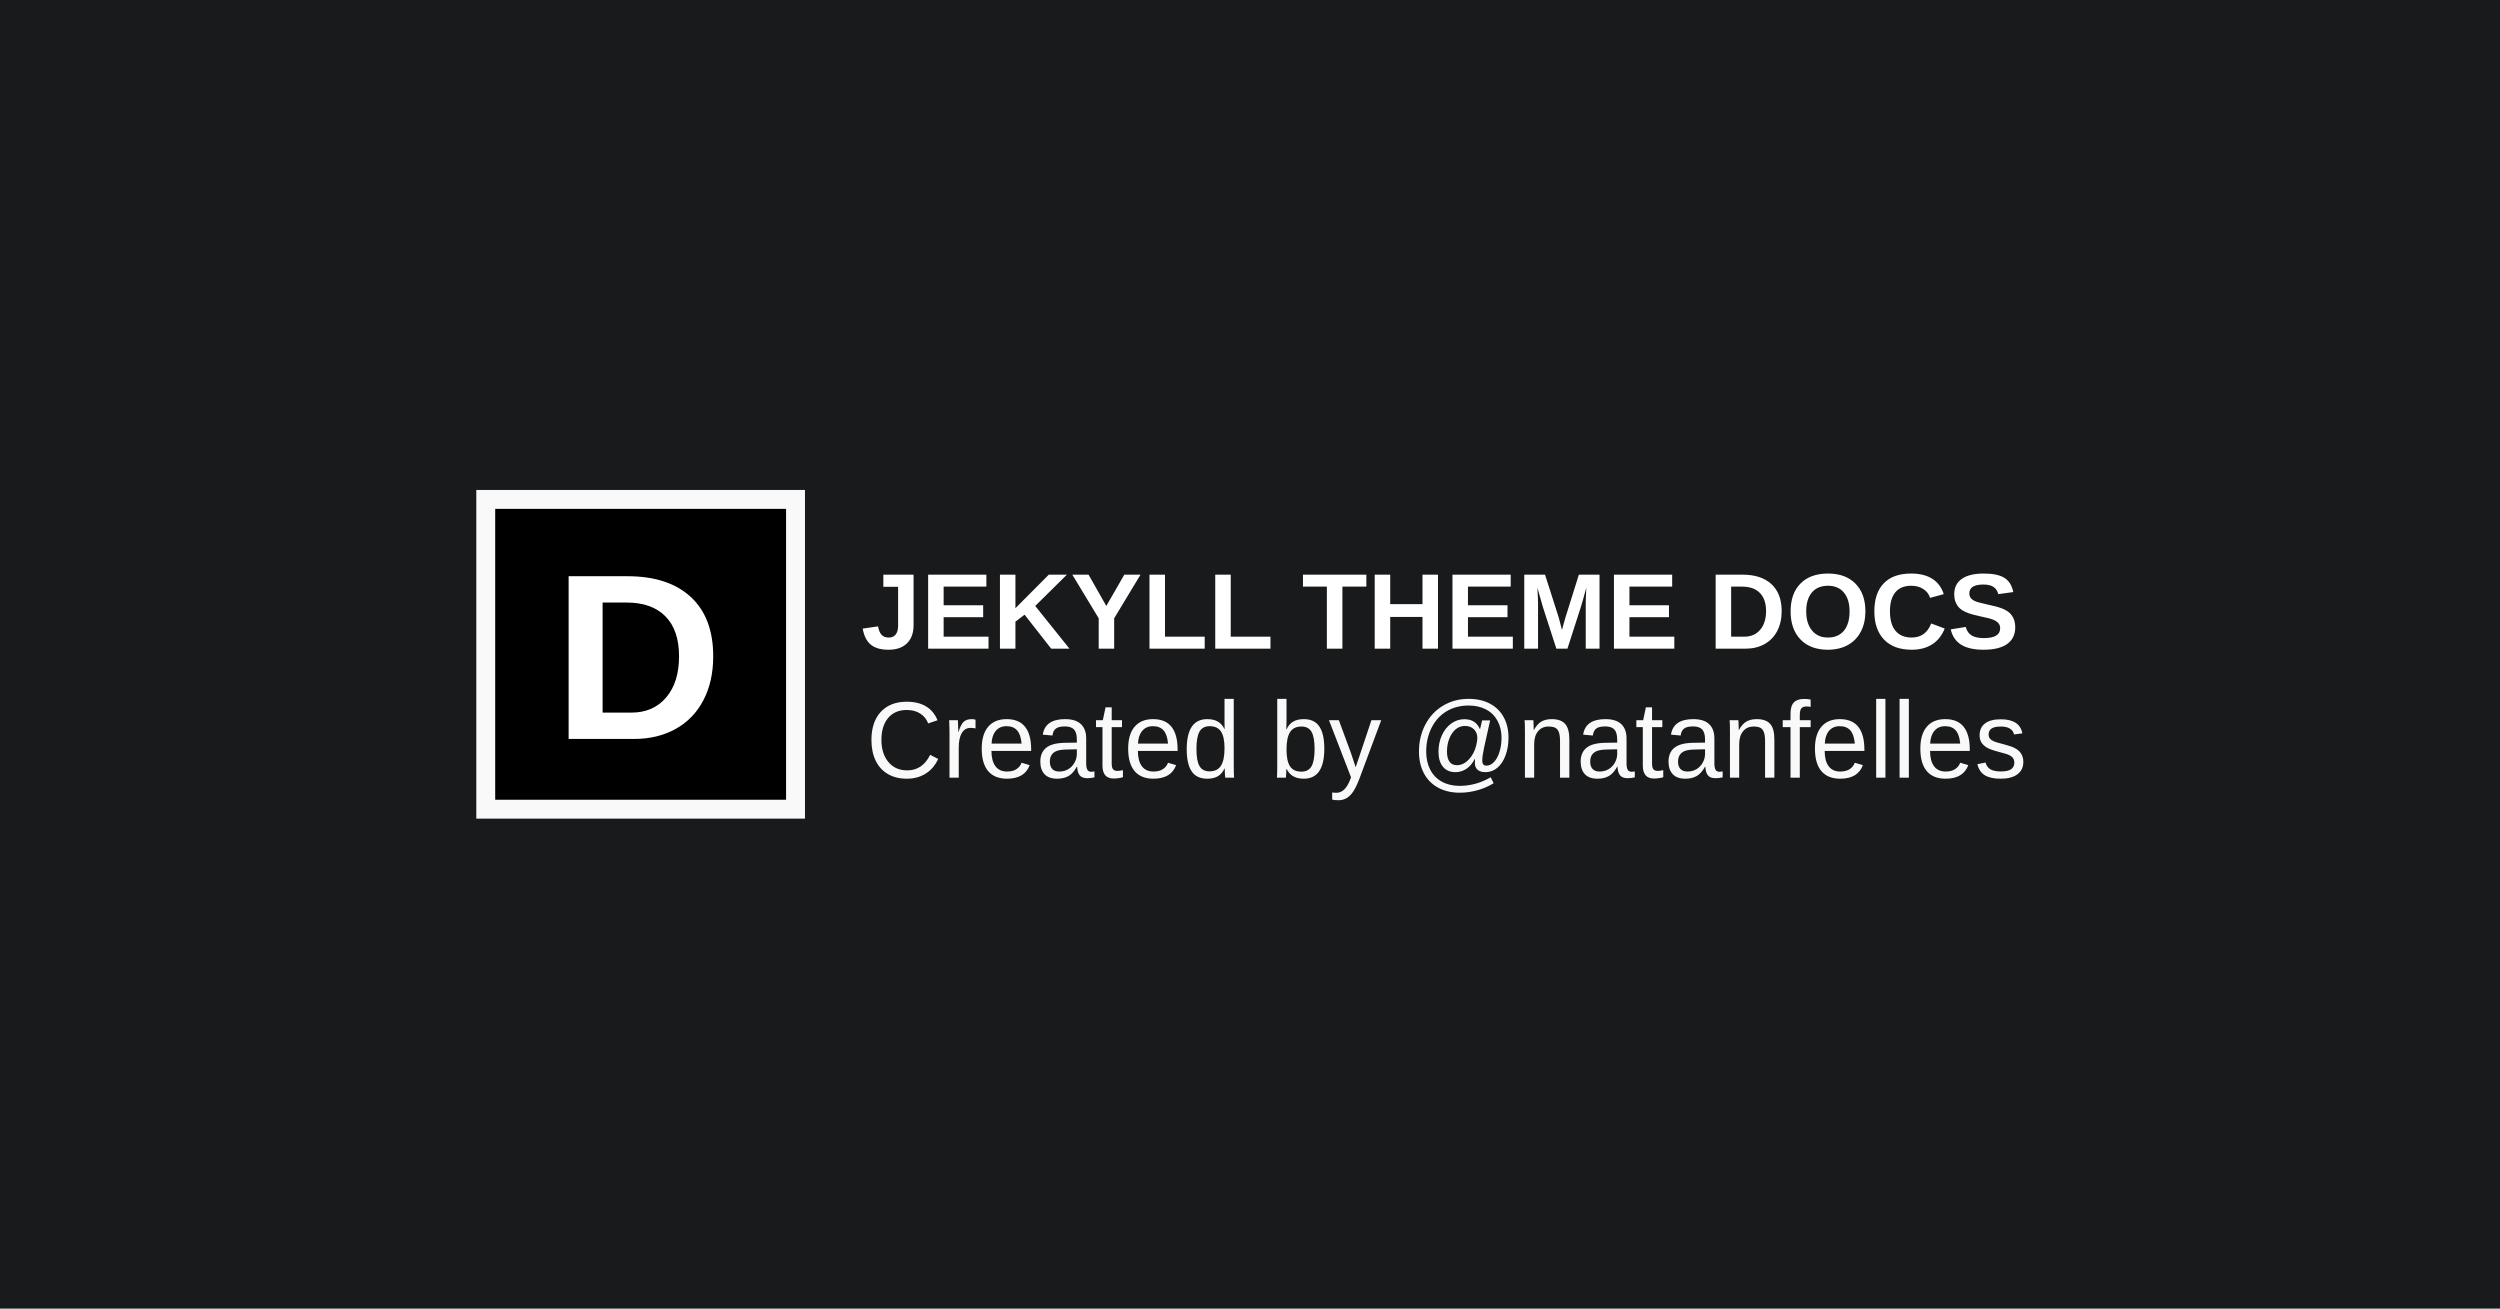
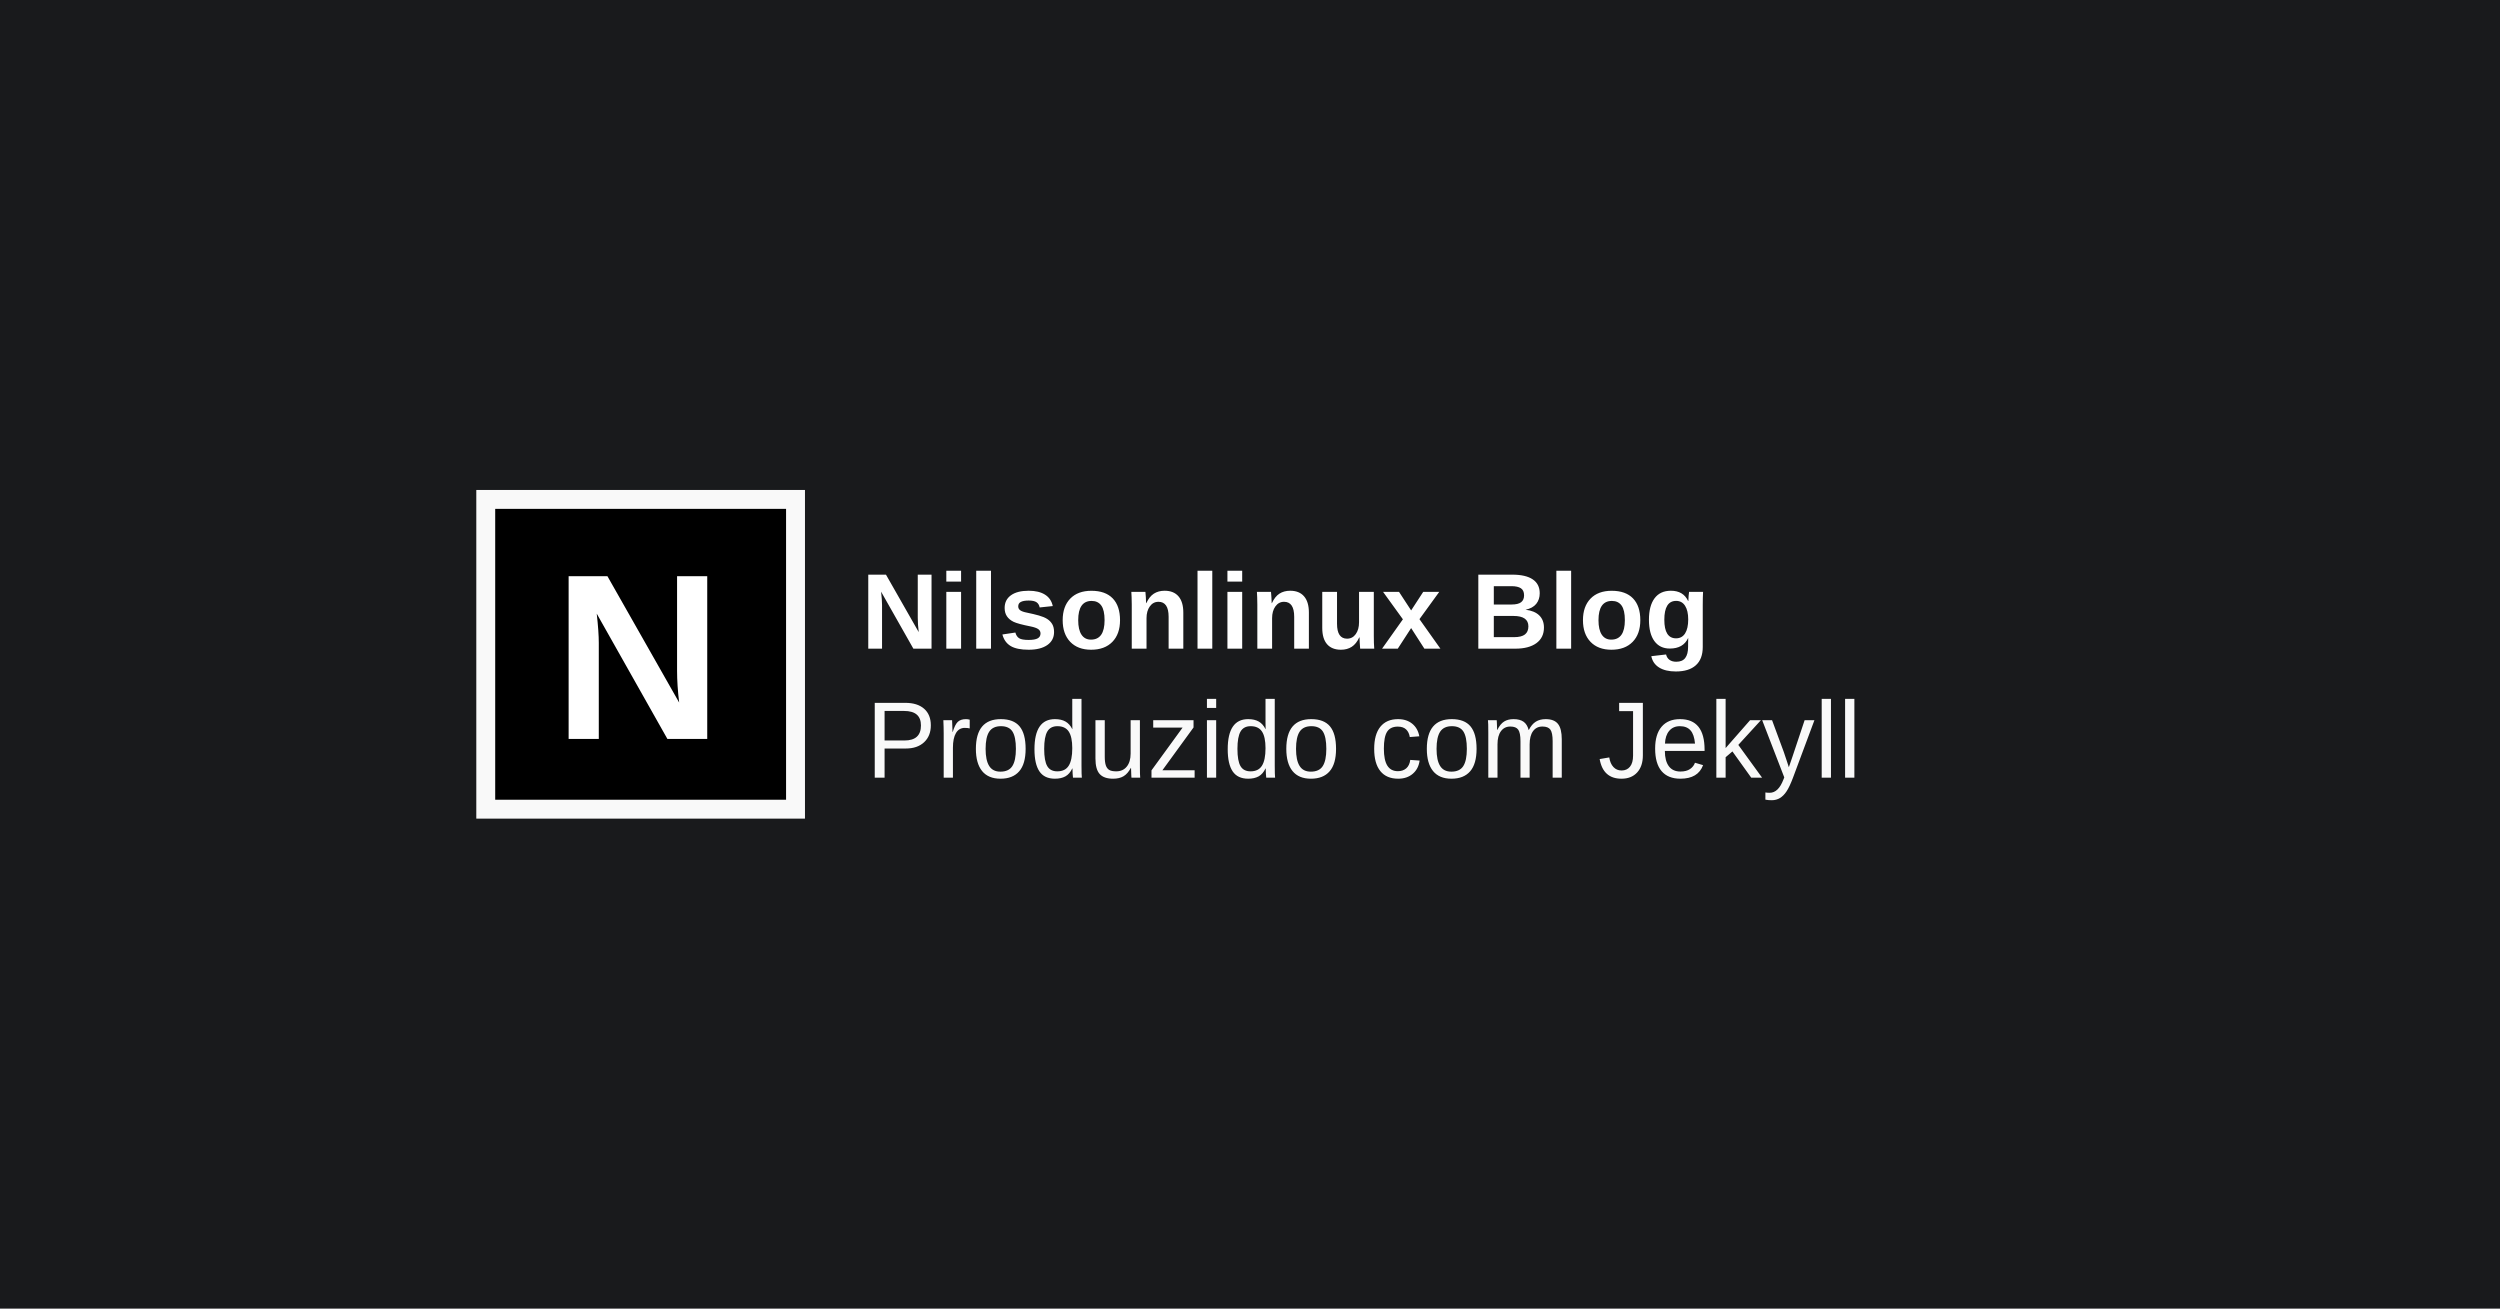
<svg xmlns="http://www.w3.org/2000/svg" id="svg2" version="1.1" width="1024" height="536">
  <defs id="defs6" />
  <rect style="fill:#191a1c;fill-opacity:1;stroke:none" id="rect3004" width="1024" height="536" x="0" y="0" />
  <g id="g4167">
    <g id="g4177">
      <g id="g4187" transform="translate(0.1244934,-1.5258789e-5)">
        <text xml:space="preserve" style="font-style:normal;font-weight:normal;font-size:44.078px;line-height:125%;font-family:Sans;letter-spacing:0px;word-spacing:0px;fill:#ffffff;fill-opacity:1;stroke:none" x="352.439" y="265.789" id="text3035" transform="scale(1.000357,0.9996436)">
-           <tspan id="tspan3037" x="352.439" y="265.789" style="font-style:normal;font-variant:normal;font-weight:bold;font-stretch:normal;font-family:Arial;-inkscape-font-specification:'Arial Bold';fill:#ffffff;fill-opacity:1">JEKYLL THEME DOCS</tspan>
+           <tspan id="tspan3037" x="352.439" y="265.789" style="font-style:normal;font-variant:normal;font-weight:bold;font-stretch:normal;font-family:Arial;-inkscape-font-specification:'Arial Bold';fill:#ffffff;fill-opacity:1">Nilsonlinux Blog</tspan>
        </text>
        <text xml:space="preserve" style="font-style:normal;font-weight:normal;font-size:43.846px;line-height:125%;font-family:Sans;letter-spacing:0px;word-spacing:0px;fill:#f9f9f9;fill-opacity:1;stroke:none" x="360.363" y="313.464" id="text3039" transform="scale(0.984098,1.016159)">
-           <tspan id="tspan3041" x="360.363" y="313.464" style="font-style:normal;font-variant:normal;font-weight:normal;font-stretch:normal;font-family:Arial;-inkscape-font-specification:Arial;fill:#f9f9f9;fill-opacity:1">Created by @natanfelles</tspan>
+           <tspan id="tspan3041" x="360.363" y="313.464" style="font-style:normal;font-variant:normal;font-weight:normal;font-stretch:normal;font-family:Arial;-inkscape-font-specification:Arial;fill:#f9f9f9;fill-opacity:1">Produzido com Jekyll</tspan>
        </text>
        <rect style="fill:#f9f9f9;fill-opacity:1;stroke:none" id="rect3005" width="134.62" height="134.62" x="194.97" y="200.69" />
        <rect style="fill:#000000;fill-opacity:1;stroke:none" id="rect3005-3" width="119.139" height="119.139" x="202.71" y="208.431" />
        <text xml:space="preserve" style="font-style:normal;font-weight:normal;font-size:96.711px;line-height:125%;font-family:Sans;letter-spacing:0px;word-spacing:0px;fill:#ffffff;fill-opacity:1;stroke:none" x="226.668" y="302.21" id="text3025" transform="scale(0.9984932,1.001509)">
-           <tspan id="tspan3027" x="226.668" y="302.21" style="font-style:normal;font-variant:normal;font-weight:bold;font-stretch:normal;line-height:0%;font-family:Arial;-inkscape-font-specification:'Arial Bold';letter-spacing:0px;word-spacing:0px;fill:#ffffff">D</tspan>
+           <tspan id="tspan3027" x="226.668" y="302.21" style="font-style:normal;font-variant:normal;font-weight:bold;font-stretch:normal;line-height:0%;font-family:Arial;-inkscape-font-specification:'Arial Bold';letter-spacing:0px;word-spacing:0px;fill:#ffffff">N</tspan>
        </text>
      </g>
    </g>
  </g>
</svg>
